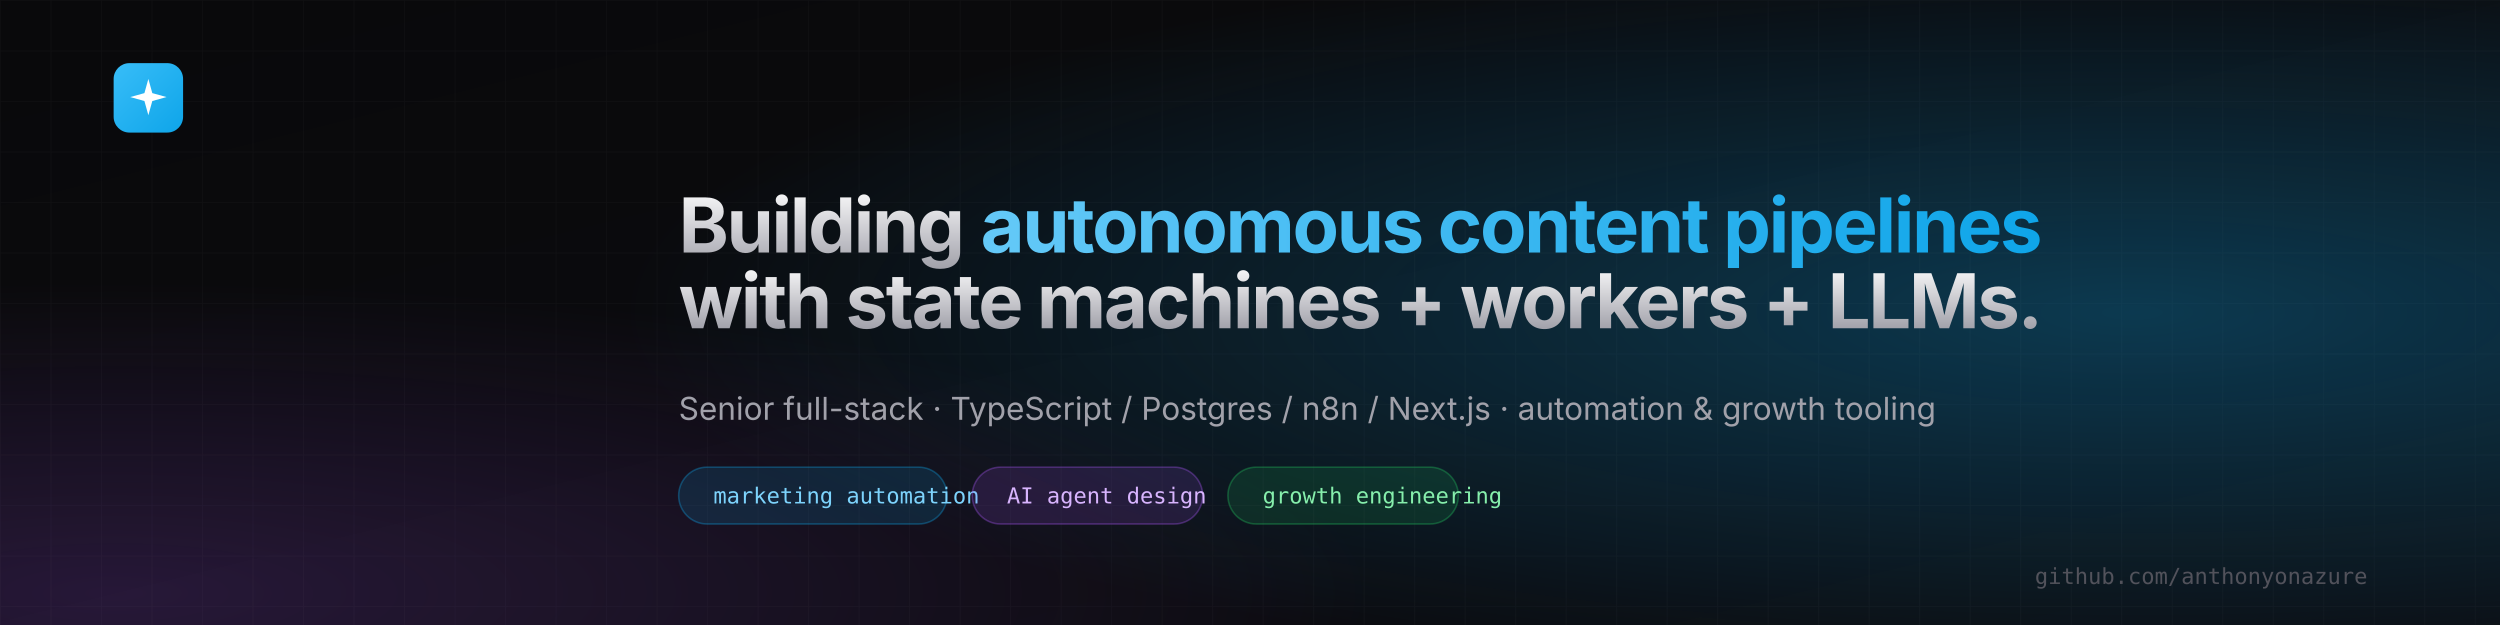
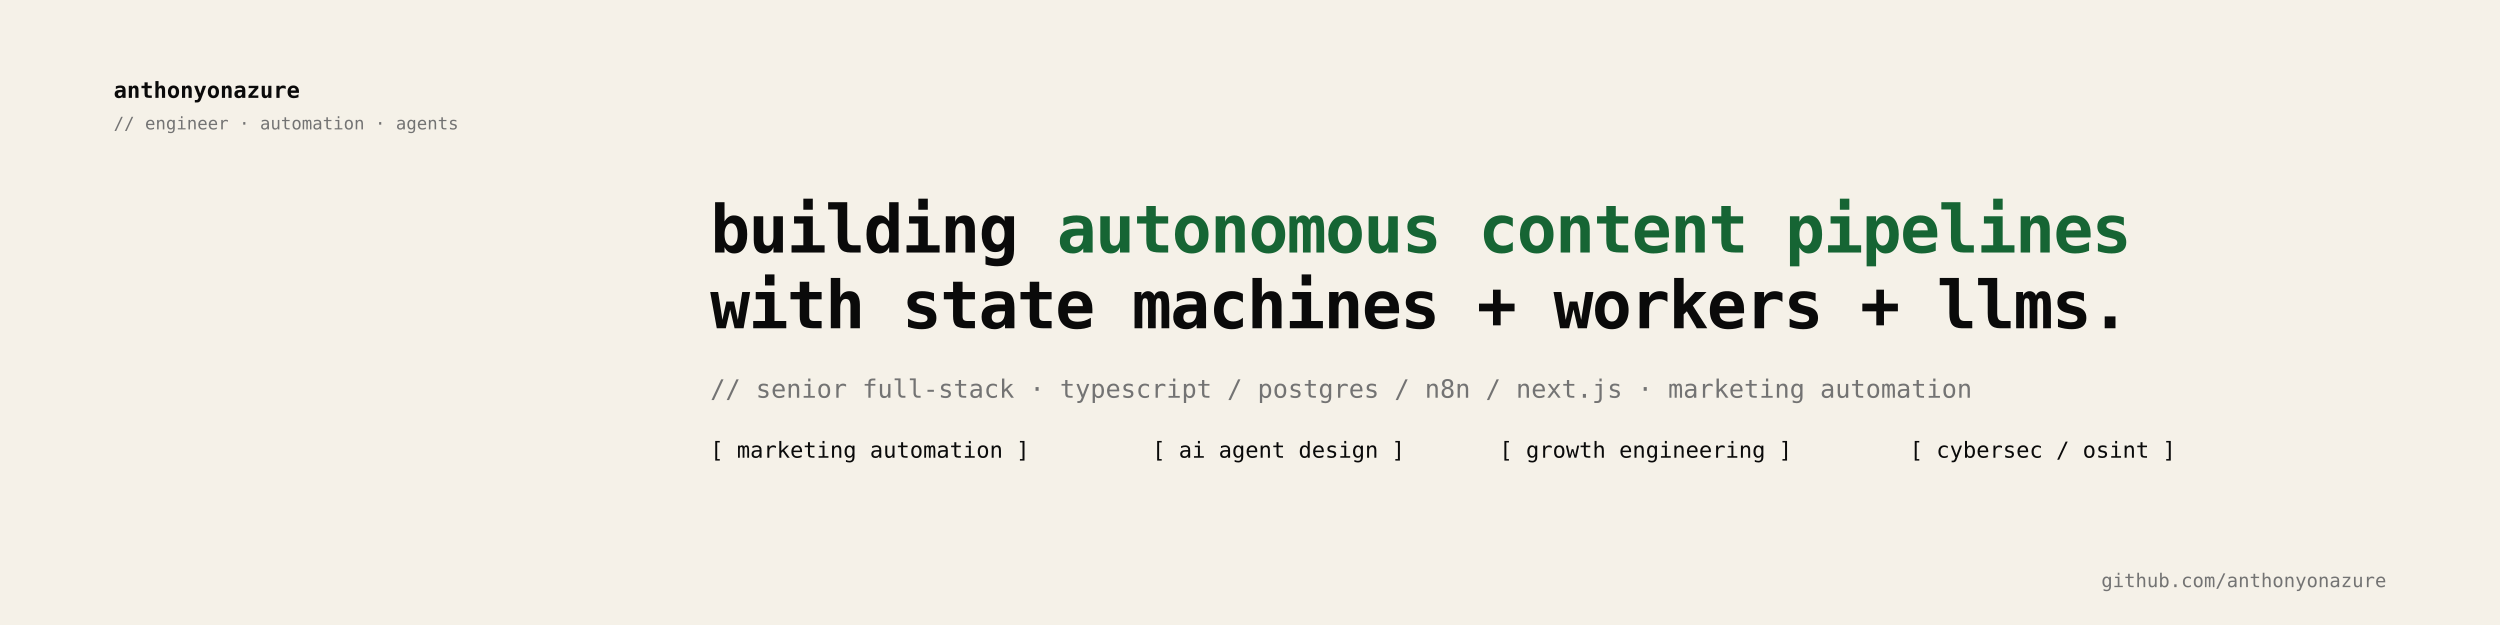
- <svg xmlns="http://www.w3.org/2000/svg" viewBox="0 0 1584 396" font-family="Inter, ui-sans-serif, system-ui, sans-serif">
-   <defs>
-     <linearGradient id="bg" x1="0" y1="0" x2="1" y2="1">
-       <stop offset="0" stop-color="#09090b" />
-       <stop offset="1" stop-color="#0c0c10" />
-     </linearGradient>
-     <radialGradient id="halo" cx="0.85" cy="0.5" r="0.6">
-       <stop offset="0" stop-color="#0ea5e9" stop-opacity="0.3" />
-       <stop offset="1" stop-color="#0ea5e9" stop-opacity="0" />
-     </radialGradient>
-     <radialGradient id="halo2" cx="0.05" cy="0.95" r="0.5">
-       <stop offset="0" stop-color="#a855f7" stop-opacity="0.18" />
-       <stop offset="1" stop-color="#a855f7" stop-opacity="0" />
-     </radialGradient>
-     <pattern id="grid" width="32" height="32" patternUnits="userSpaceOnUse">
-       <path d="M 32 0 L 0 0 0 32" fill="none" stroke="#ffffff" stroke-opacity="0.025" stroke-width="1" />
-     </pattern>
-     <linearGradient id="logoBg" x1="0" y1="0" x2="1" y2="1">
-       <stop offset="0" stop-color="#38bdf8" />
-       <stop offset="1" stop-color="#0ea5e9" />
-     </linearGradient>
-     <linearGradient id="textWhite" x1="0" y1="0" x2="0" y2="1">
-       <stop offset="0" stop-color="#f4f4f5" />
-       <stop offset="1" stop-color="#a1a1aa" />
-     </linearGradient>
-     <linearGradient id="textAccent" x1="0" y1="0" x2="1" y2="0">
-       <stop offset="0" stop-color="#7dd3fc" />
-       <stop offset="1" stop-color="#0ea5e9" />
-     </linearGradient>
-   </defs>
-   <rect width="1584" height="396" fill="url(#bg)" />
-   <rect width="1584" height="396" fill="url(#grid)" />
-   <rect width="1584" height="396" fill="url(#halo)" />
-   <rect width="1584" height="396" fill="url(#halo2)" />
-   <g transform="translate(72, 40)">
-     <rect x="0" y="0" width="44" height="44" rx="10" fill="url(#logoBg)" />
-     <path d="M 22 10 L 24.5 19 L 33.5 21.5 L 24.5 24 L 22 33 L 19.5 24 L 10.5 21.5 L 19.5 19 Z" fill="#ffffff" />
+ <svg xmlns="http://www.w3.org/2000/svg" viewBox="0 0 1584 396" font-family="JetBrains Mono, ui-monospace, monospace">
+   <rect width="1584" height="396" fill="#f5f1e8" />
+   <text x="72" y="62" fill="#0a0a0a" font-size="14" font-weight="700">anthonyonazure</text>
+   <text x="72" y="82" fill="#737373" font-size="11">// engineer · automation · agents</text>
+   <text x="450" y="160" fill="#0a0a0a" font-size="42" font-weight="700" letter-spacing="-1">building <tspan fill="#166534">autonomous content pipelines</tspan>
+   </text>
+   <text x="450" y="208" fill="#0a0a0a" font-size="42" font-weight="700" letter-spacing="-1">with state machines + workers + llms.</text>
+   <text x="450" y="252" fill="#737373" font-size="16">// senior full-stack · typescript / postgres / n8n / next.js · marketing automation</text>
+   <g transform="translate(450, 290)" font-size="14" fill="#0a0a0a">
+     <text x="0" y="0">[ marketing automation ]</text>
+     <text x="280" y="0">[ ai agent design ]</text>
+     <text x="500" y="0">[ growth engineering ]</text>
+     <text x="760" y="0">[ cybersec / osint ]</text>
  </g>
-   <text x="430" y="160" fill="url(#textWhite)" font-size="48" font-weight="700" letter-spacing="-1.4">
-     Building <tspan fill="url(#textAccent)">autonomous content pipelines</tspan>
-   </text>
-   <text x="430" y="208" fill="url(#textWhite)" font-size="48" font-weight="700" letter-spacing="-1.4">
-     with state machines + workers + LLMs.
-   </text>
-   <text x="430" y="266" fill="#a1a1aa" font-size="20" font-weight="400">
-     Senior full-stack · TypeScript / Postgres / n8n / Next.js · automation &amp; growth tooling
-   </text>
-   <g transform="translate(430, 296)" font-family="ui-monospace, monospace" font-size="14">
-     <g>
-       <rect x="0" y="0" width="170" height="36" rx="18" fill="#0ea5e9" fill-opacity="0.14" stroke="#0ea5e9" stroke-opacity="0.34" />
-       <text x="22" y="23" fill="#7dd3fc">marketing automation</text>
-     </g>
-     <g transform="translate(186, 0)">
-       <rect x="0" y="0" width="146" height="36" rx="18" fill="#a855f7" fill-opacity="0.14" stroke="#a855f7" stroke-opacity="0.34" />
-       <text x="22" y="23" fill="#d8b4fe">AI agent design</text>
-     </g>
-     <g transform="translate(348, 0)">
-       <rect x="0" y="0" width="146" height="36" rx="18" fill="#22c55e" fill-opacity="0.14" stroke="#22c55e" stroke-opacity="0.34" />
-       <text x="22" y="23" fill="#86efac">growth engineering</text>
-     </g>
-   </g>
-   <text x="1500" y="370" text-anchor="end" fill="#52525b" font-size="14" font-family="ui-monospace, monospace">github.com/anthonyonazure</text>
+   <text x="1512" y="372" text-anchor="end" fill="#737373" font-size="12">github.com/anthonyonazure</text>
</svg>
